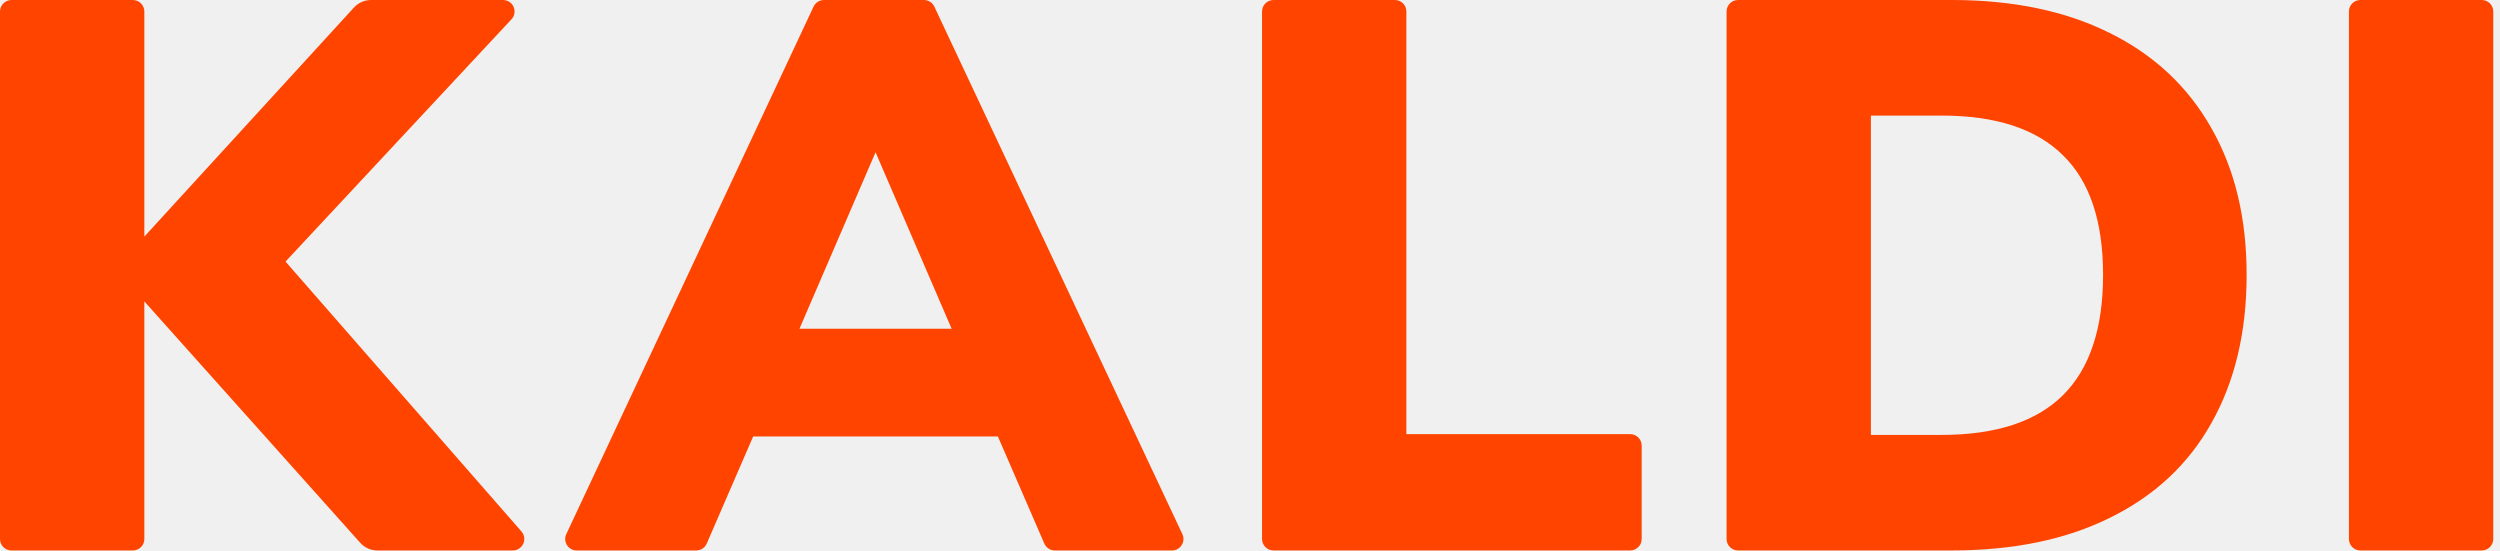
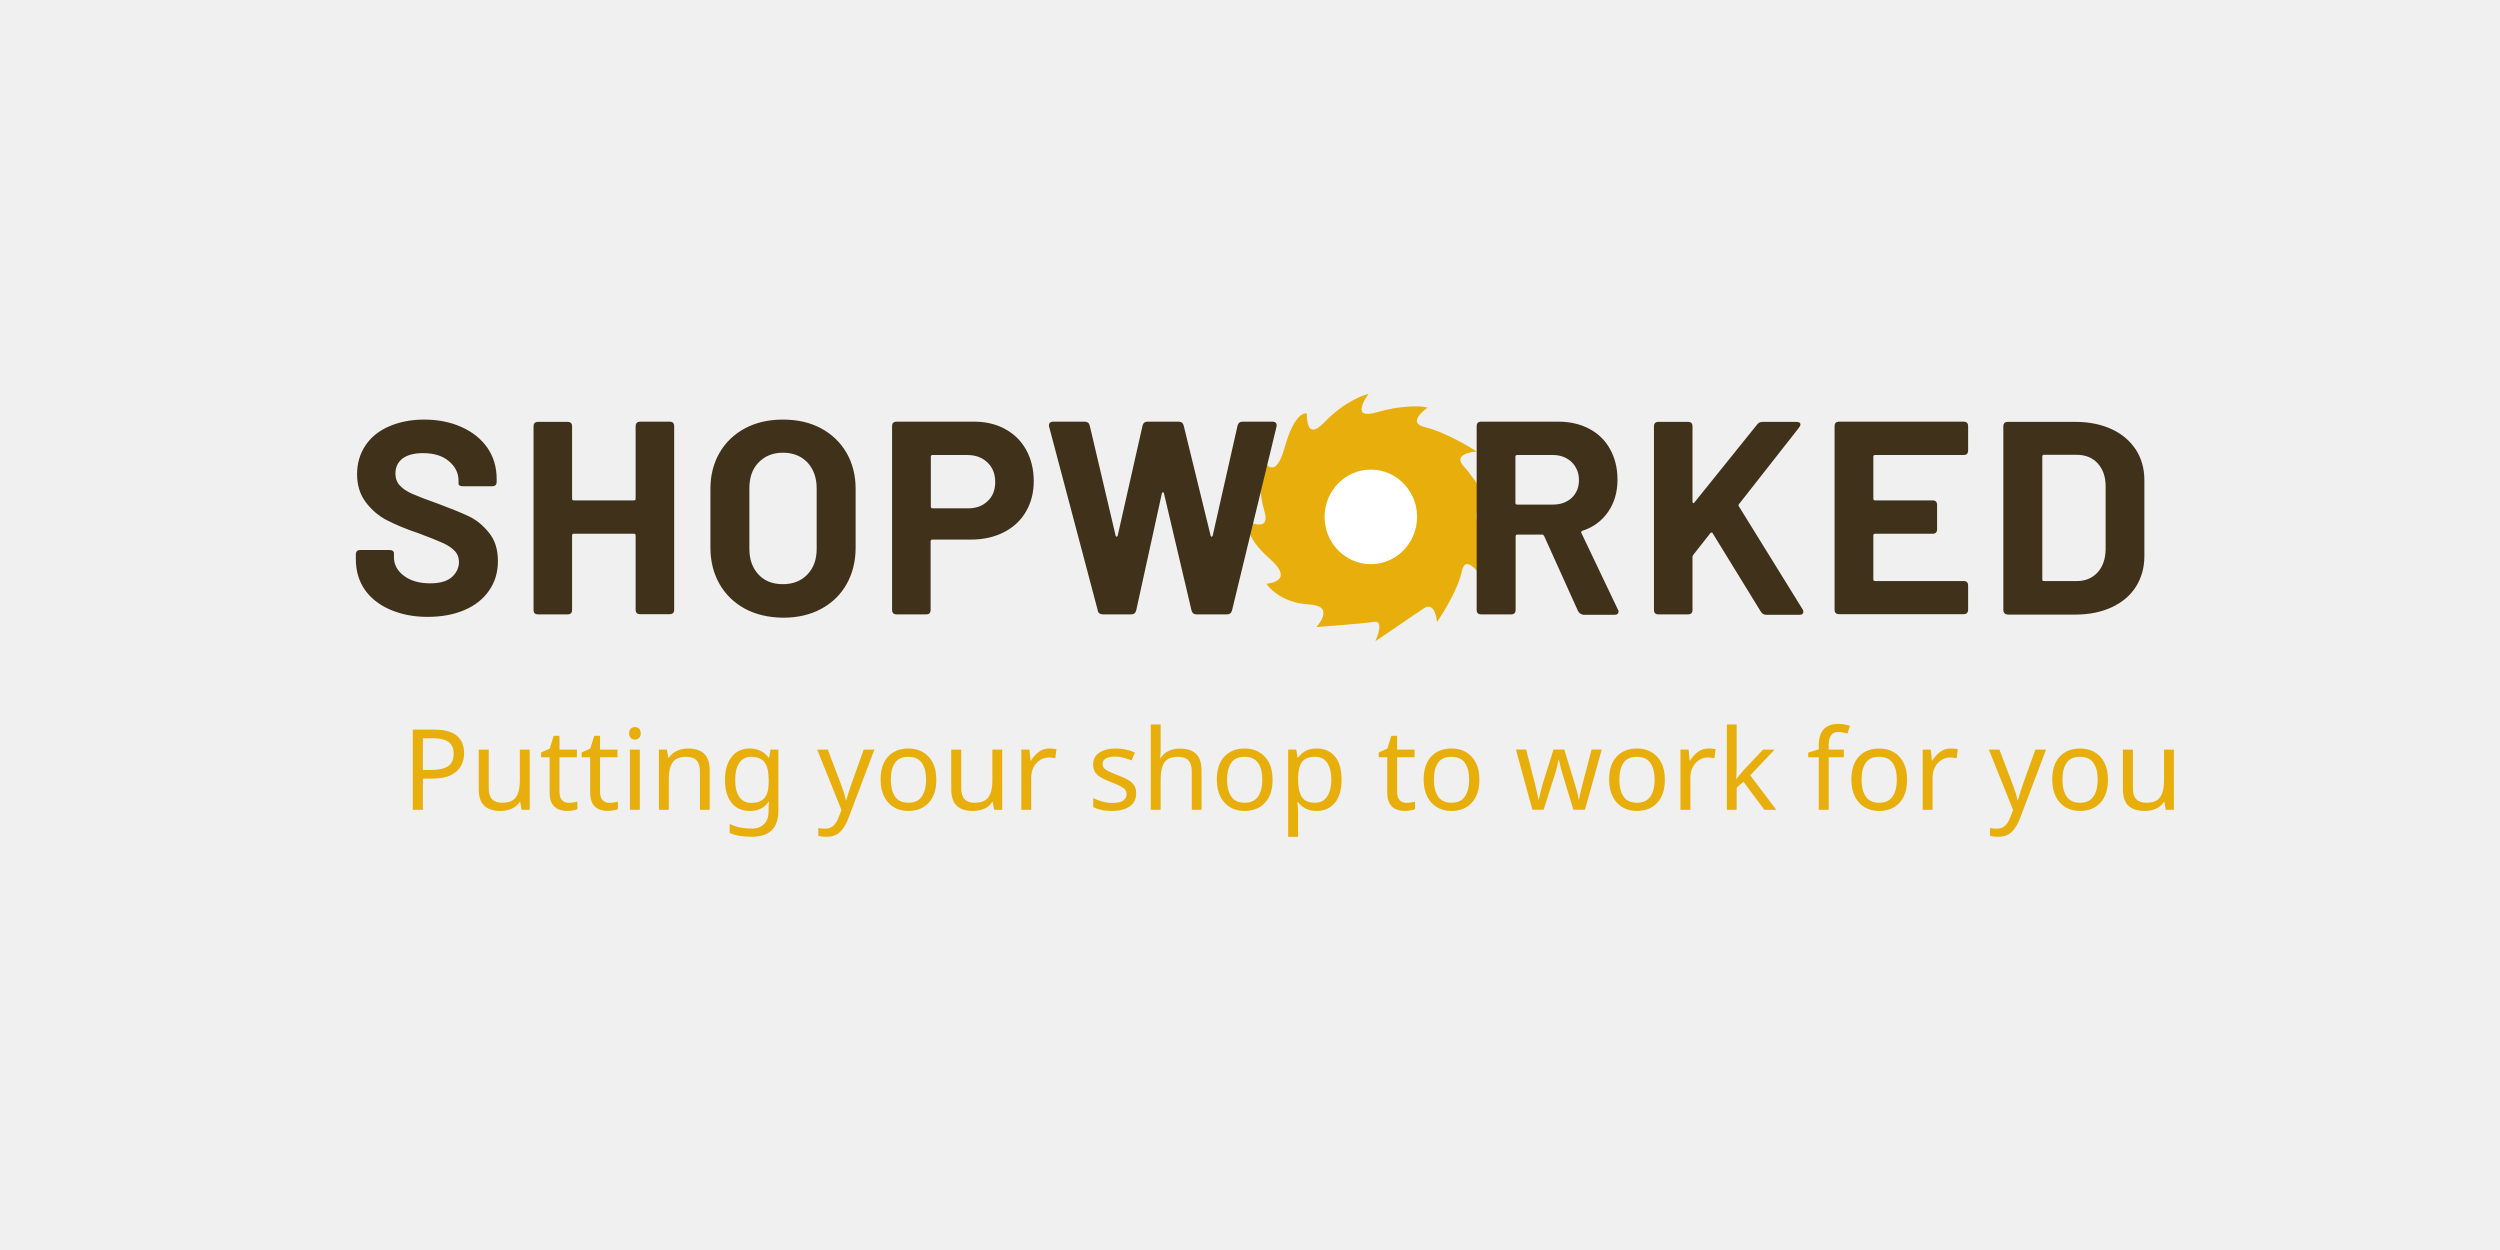
- <svg xmlns="http://www.w3.org/2000/svg" xmlns:xlink="http://www.w3.org/1999/xlink" viewBox="0 0 109 24">
-   <g transform="translate(-1470)">
-     <g style="mix-blend-mode:normal" transform="translate(1470)" fill="#f40">
-       <use xlink:href="#b" style="mix-blend-mode:normal" />
-       <use xlink:href="#c" style="mix-blend-mode:normal" />
-       <use xlink:href="#d" style="mix-blend-mode:normal" />
-       <use xlink:href="#e" style="mix-blend-mode:normal" />
-       <use xlink:href="#f" style="mix-blend-mode:normal" />
-     </g>
+ <svg xmlns="http://www.w3.org/2000/svg" viewBox="0 0 1200 600">
+   <g stroke-miterlimit="10">
+     <path d="M626.8 198.9s-.6 14.4 9.3 4.1 19.6-13.1 19.6-13.1-8.8 12.6 5.6 8.4c14.4-4.1 22.8-2.4 22.8-2.4s-10.1 7.3 0 9.7c10.1 2.4 23.3 10.8 23.3 10.8s-11.4 1.1-5 8 14 21.1 14 21.1-9.3-8.4-8 4.3c1.3 12.7 1.5 24.6 1.5 24.6s-6.9-9.3-8.8 0c-1.9 9.3-11 22.8-11 22.8s-1.1-9.7-7.3-5.4c-6.2 4.3-21.5 14.6-21.5 14.6s3.9-9.3-1.9-8.4c-5.8.9-26.4 2.4-26.4 2.4s8.7-10.1-4.8-10.8-19.4-9-19.4-9 13.8-1.5 1.1-12.7-9.9-16.6-9.9-16.6 10.8 4.7 7.3-6.5c-3.4-11.2-1.3-23.5-1.3-23.5s6.2 11.2 11-6 9.8-16.4 9.8-16.4z" fill="#e8ae0c" stroke="#e8ae0c" />
+     <ellipse cx="658" cy="248.1" rx="21.7" ry="22.2" fill="#fff" stroke="#fff" />
  </g>
-   <defs>
-     <path id="b" d="M22.735 23.171c.283.323.053.829-.376.829h-5.907c-.285 0-.556-.121-.745-.333l-9.414-10.526v10.36c0 .276-.224.5-.5.5h-5.293c-.276 0-.5-.224-.5-.5v-23c0-.276.224-.5.5-.5h5.293c.276 0 .5.224.5.5v9.815l9.141-9.99c.19-.207.457-.325.738-.325h5.762c.437 0 .664.521.366.841l-9.851 10.563 10.287 11.767z" />
-     <path id="c" d="M45.991 24c-.199 0-.38-.118-.459-.301l-2.024-4.669h-10.67l-2.024 4.669c-.079.183-.259.301-.459.301h-5.212c-.366 0-.608-.381-.453-.712l10.782-23c.082-.176.259-.288.453-.288h4.358c.194 0 .37.112.453.287l10.815 23c.156.332-.086.713-.452.713h-5.108zm-11.135-9.668h6.635l-3.317-7.694-3.317 7.694z" />
-     <path id="d" d="M55.525 24c-.276 0-.5-.224-.5-.5v-23c0-.276.224-.5.5-.5h5.293c.276 0 .5.224.5.5v18.428h9.759c.276 0 .5.224.5.5v4.072c0 .276-.224.5-.5.5h-15.552z" />
-     <path id="e" d="M75.279.5c0-.276.224-.5.5-.5h9.315c2.667 0 4.959.477 6.874 1.43 1.938.953 3.42 2.338 4.446 4.153 1.026 1.793 1.539 3.926 1.539 6.4 0 2.496-.513 4.652-1.539 6.468-1.003 1.793-2.474 3.166-4.412 4.119-1.915.953-4.218 1.43-6.908 1.43h-9.315c-.276 0-.5-.224-.5-.5v-23zm9.37 18.462c2.371 0 4.138-.579 5.301-1.736 1.163-1.157 1.744-2.905 1.744-5.242 0-2.338-.581-4.074-1.744-5.209-1.163-1.157-2.93-1.736-5.301-1.736h-3.078v13.923h3.078z" />
-     <path id="f" d="M102.913 24c-.276 0-.5-.224-.5-.5v-23c0-.276.224-.5.5-.5h5.293c.276 0 .5.224.5.5v23c0 .276-.224.5-.5.5h-5.293z" />
-   </defs>
+   <path d="M187 292.5c-5.2-2.3-9.2-5.5-12-9.6-2.8-4.1-4.2-9-4.2-14.5v-2.2c0-1.5.7-2.2 2.2-2.2h13.9c1.5 0 2.2.6 2.2 1.7v1.8c0 3.5 1.6 6.5 4.8 8.9 3.2 2.4 7.4 3.6 12.6 3.6 4.7 0 8.1-1 10.4-3 2.2-2 3.4-4.4 3.4-7.3 0-2.1-.7-3.9-2.1-5.3-1.4-1.5-3.3-2.7-5.7-3.8-2.4-1.1-6.2-2.6-11.5-4.6-6-2-11-4.1-15.1-6.2-4.1-2.1-7.5-5-10.3-8.7-2.8-3.7-4.2-8.2-4.2-13.5 0-5.3 1.4-9.9 4.1-13.9 2.7-4 6.5-7 11.4-9.1 4.9-2.1 10.5-3.2 16.7-3.2 6.7 0 12.7 1.2 18 3.6s9.4 5.7 12.4 10c2.9 4.3 4.4 9.2 4.4 14.9v1.3c0 1.5-.7 2.2-2.2 2.2h-13.9c-1.5 0-2.2-.4-2.2-1.3v-1.3c0-3.7-1.5-6.8-4.6-9.4-3-2.6-7.2-3.9-12.5-3.9-4.2 0-7.5.9-9.8 2.6-2.3 1.8-3.4 4.2-3.4 7.3 0 2.2.7 4.1 2 5.5 1.3 1.5 3.3 2.9 6 4.1 2.7 1.2 6.8 2.8 12.5 4.8 6.2 2.3 11.1 4.3 14.7 6 3.6 1.7 6.8 4.3 9.7 7.9 2.9 3.5 4.3 8.1 4.3 13.6 0 5.4-1.4 10.1-4.2 14.1-2.8 4.1-6.7 7.2-11.8 9.4-5.1 2.2-11 3.3-17.9 3.3s-12.9-1.3-18.1-3.6zm120.3-90.1h14.1c1.5 0 2.2.7 2.2 2.2v88c0 1.5-.7 2.2-2.2 2.2h-14.1c-1.5 0-2.2-.7-2.2-2.2V257c0-.5-.3-.8-.8-.8h-28.9c-.5 0-.8.3-.8.8v35.7c0 1.5-.7 2.2-2.2 2.2h-14.1c-1.5 0-2.2-.7-2.2-2.2v-88c0-1.5.7-2.2 2.2-2.2h14.1c1.5 0 2.2.7 2.2 2.2v34.7c0 .5.3.8.8.8h28.9c.5 0 .8-.3.8-.8v-34.7c0-1.5.7-2.3 2.2-2.3zm50.3 89.8c-5.2-2.8-9.3-6.8-12.2-11.8-2.9-5.1-4.4-10.9-4.4-17.5v-28.3c0-6.5 1.5-12.3 4.4-17.3 2.9-5 7-8.9 12.2-11.7 5.2-2.8 11.3-4.2 18.2-4.2 7 0 13.1 1.4 18.3 4.2 5.2 2.8 9.3 6.7 12.2 11.7s4.4 10.8 4.4 17.3v28.3c0 6.6-1.5 12.5-4.4 17.6-2.9 5.1-7 9-12.2 11.8-5.2 2.8-11.3 4.2-18.3 4.2-6.9-.1-13-1.5-18.2-4.3zm29.9-16.4c3-3.1 4.5-7.2 4.5-12.3v-29.1c0-5.1-1.5-9.2-4.4-12.4-3-3.1-6.9-4.7-11.8-4.7-4.8 0-8.7 1.6-11.7 4.7s-4.4 7.2-4.4 12.4v29.1c0 5.1 1.5 9.2 4.4 12.3 2.9 3.1 6.8 4.6 11.7 4.6 4.8 0 8.7-1.5 11.7-4.6zm94.9-69.9c4.4 2.4 7.8 5.7 10.2 10.1 2.4 4.4 3.6 9.4 3.6 15 0 5.5-1.3 10.4-3.8 14.7-2.5 4.2-6 7.5-10.6 9.8-4.5 2.3-9.8 3.5-15.7 3.5h-18.6c-.5 0-.8.3-.8.8v32.9c0 1.5-.7 2.2-2.2 2.2h-14.1c-1.5 0-2.2-.7-2.2-2.2v-88.1c0-1.5.7-2.2 2.2-2.2H467c5.8-.1 11 1.1 15.4 3.5zm-8.4 34.7c2.5-2.3 3.7-5.4 3.7-9.2 0-3.9-1.2-7-3.7-9.4-2.5-2.4-5.7-3.6-9.8-3.6h-16.6c-.5 0-.8.3-.8.8v24c0 .5.3.8.8.8h16.6c4.1.1 7.4-1.1 9.8-3.4zm52.9 52.3l-23.3-88c-.1-.2-.1-.4-.1-.7 0-1.2.7-1.8 2.1-1.8h15.1c1.3 0 2.1.7 2.4 2l12.4 52.7c.1.4.3.5.5.5s.4-.2.5-.5l11.9-52.7c.3-1.3 1.1-2 2.4-2h14.9c1.4 0 2.2.7 2.5 2l12.9 52.7c.1.4.2.5.5.5.2 0 .4-.2.5-.5l11.9-52.7c.3-1.3 1.1-2 2.4-2h14.4c.8 0 1.3.2 1.7.7.3.5.4 1.1.2 1.8l-21.3 88c-.3 1.3-1.1 2-2.5 2h-14.5c-1.4 0-2.2-.7-2.5-2l-13.2-56.1c-.1-.4-.3-.5-.5-.5-.3 0-.4.2-.5.5l-12.3 56.1c-.3 1.3-1.1 2-2.4 2h-13.5c-1.5 0-2.4-.6-2.6-2zm230.5.3l-16.2-35.9c-.2-.4-.5-.7-.9-.7h-12c-.5 0-.8.3-.8.8v35.3c0 1.5-.7 2.2-2.2 2.2H711c-1.5 0-2.2-.7-2.2-2.2v-88.1c0-1.5.7-2.2 2.2-2.2h37.1c5.6 0 10.6 1.2 14.9 3.5 4.3 2.3 7.6 5.6 9.9 9.8 2.3 4.2 3.5 9.1 3.5 14.5 0 6-1.5 11.1-4.5 15.5-3 4.3-7.1 7.4-12.4 9.1-.3.1-.4.2-.5.5-.1.2 0 .4.1.6l17.4 36.5c.3.4.4.7.4 1.2 0 .4-.2.8-.5 1.1-.4.3-.8.4-1.5.4H760c-1.1-.2-2-.7-2.6-1.9zm-30-74v22.2c0 .5.3.8.8.8h17.2c3.7 0 6.7-1.1 9-3.2 2.3-2.2 3.5-5 3.5-8.5s-1.2-6.4-3.5-8.7c-2.3-2.2-5.4-3.4-9-3.4h-17.2c-.5 0-.8.3-.8.8zm66.5 73.5v-88c0-1.5.7-2.2 2.2-2.2h14.1c1.5 0 2.2.7 2.2 2.2v36.1c0 .4.1.6.3.7.2.1.4 0 .6-.3l30.1-37.4c.6-.9 1.5-1.3 2.8-1.3h16c.6 0 1.1.1 1.5.3.4.2.5.6.5 1s-.2.8-.7 1.5L834.7 242c-.3.3-.3.6 0 1.1l30.5 49.3c.3.4.4.7.4 1.2 0 1-.6 1.5-1.8 1.5h-16c-1.1 0-2-.5-2.6-1.5L822.1 256c-.1-.3-.3-.4-.5-.4-.3 0-.5.1-.7.4l-8.1 10.3c-.3.4-.4.7-.4.9v25.5c0 1.5-.7 2.2-2.2 2.2h-14.1c-1.5 0-2.2-.7-2.2-2.2zm148.6-74.3H900c-.5 0-.8.3-.8.8v20.2c0 .5.3.8.8.8h27.6c1.5 0 2.2.7 2.2 2.2V254c0 1.5-.7 2.2-2.2 2.2H900c-.5 0-.8.3-.8.8v21.1c0 .5.3.8.8.8h42.5c1.5 0 2.2.7 2.2 2.2v11.5c0 1.5-.8 2.2-2.2 2.2h-59.7c-1.5 0-2.2-.7-2.2-2.2v-88c0-1.5.7-2.2 2.2-2.2h59.7c1.5 0 2.2.7 2.2 2.2v11.5c0 1.6-.7 2.3-2.2 2.3zm19.1 74.3v-88c0-1.5.7-2.2 2.2-2.2h32.4c6.6 0 12.4 1.2 17.4 3.5 5 2.3 8.8 5.6 11.6 9.8 2.7 4.2 4.1 9.1 4.1 14.7V267c0 5.5-1.4 10.4-4.1 14.7-2.7 4.2-6.6 7.5-11.6 9.8-5 2.3-10.8 3.5-17.4 3.5h-32.4c-1.4-.1-2.2-.8-2.2-2.3zm19.5-13.8H997c4 0 7.3-1.4 9.8-4.1 2.5-2.7 3.8-6.4 3.9-11v-30.4c0-4.6-1.3-8.2-3.8-11-2.5-2.7-5.9-4.1-10.1-4.1h-15.7c-.5 0-.8.3-.8.8V278c0 .7.2.9.8.9z" fill="#40321a" />
+   <text transform="translate(192.9 388.714)" font-size="53.926" font-family="Avenir-Roman" fill="#e8ae0c">
+     Putting your shop to work for you
+   </text>
</svg>
